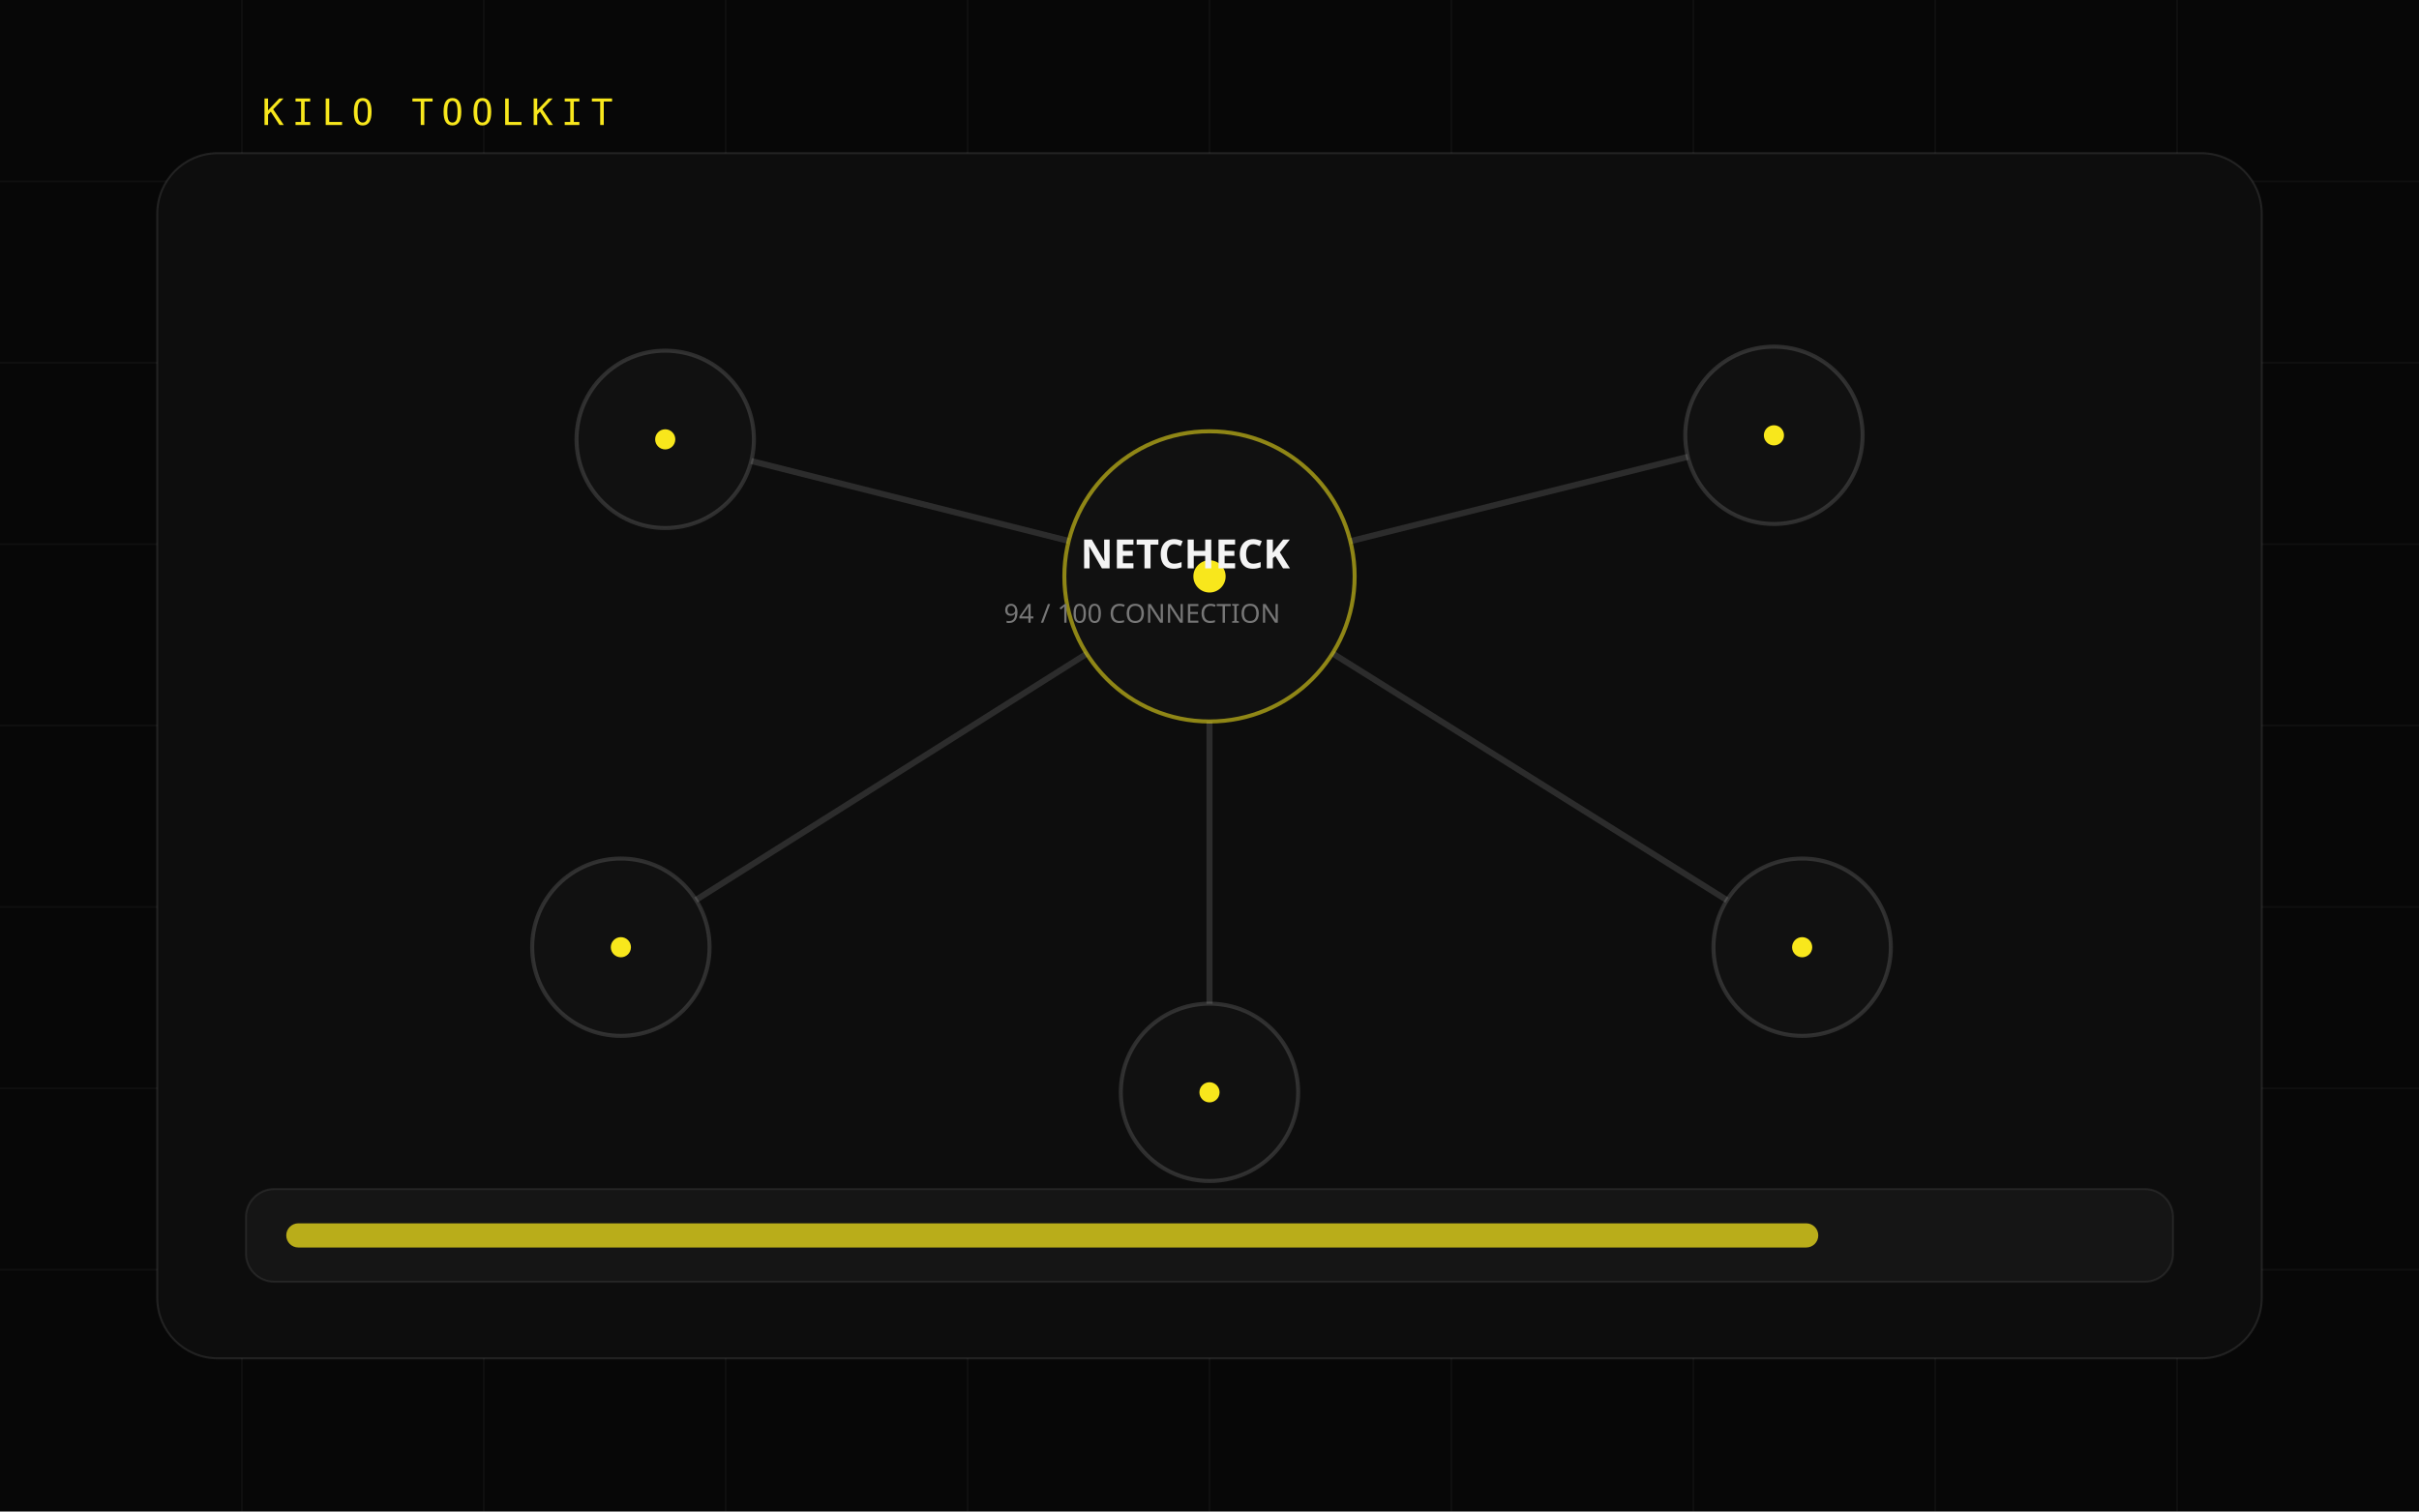
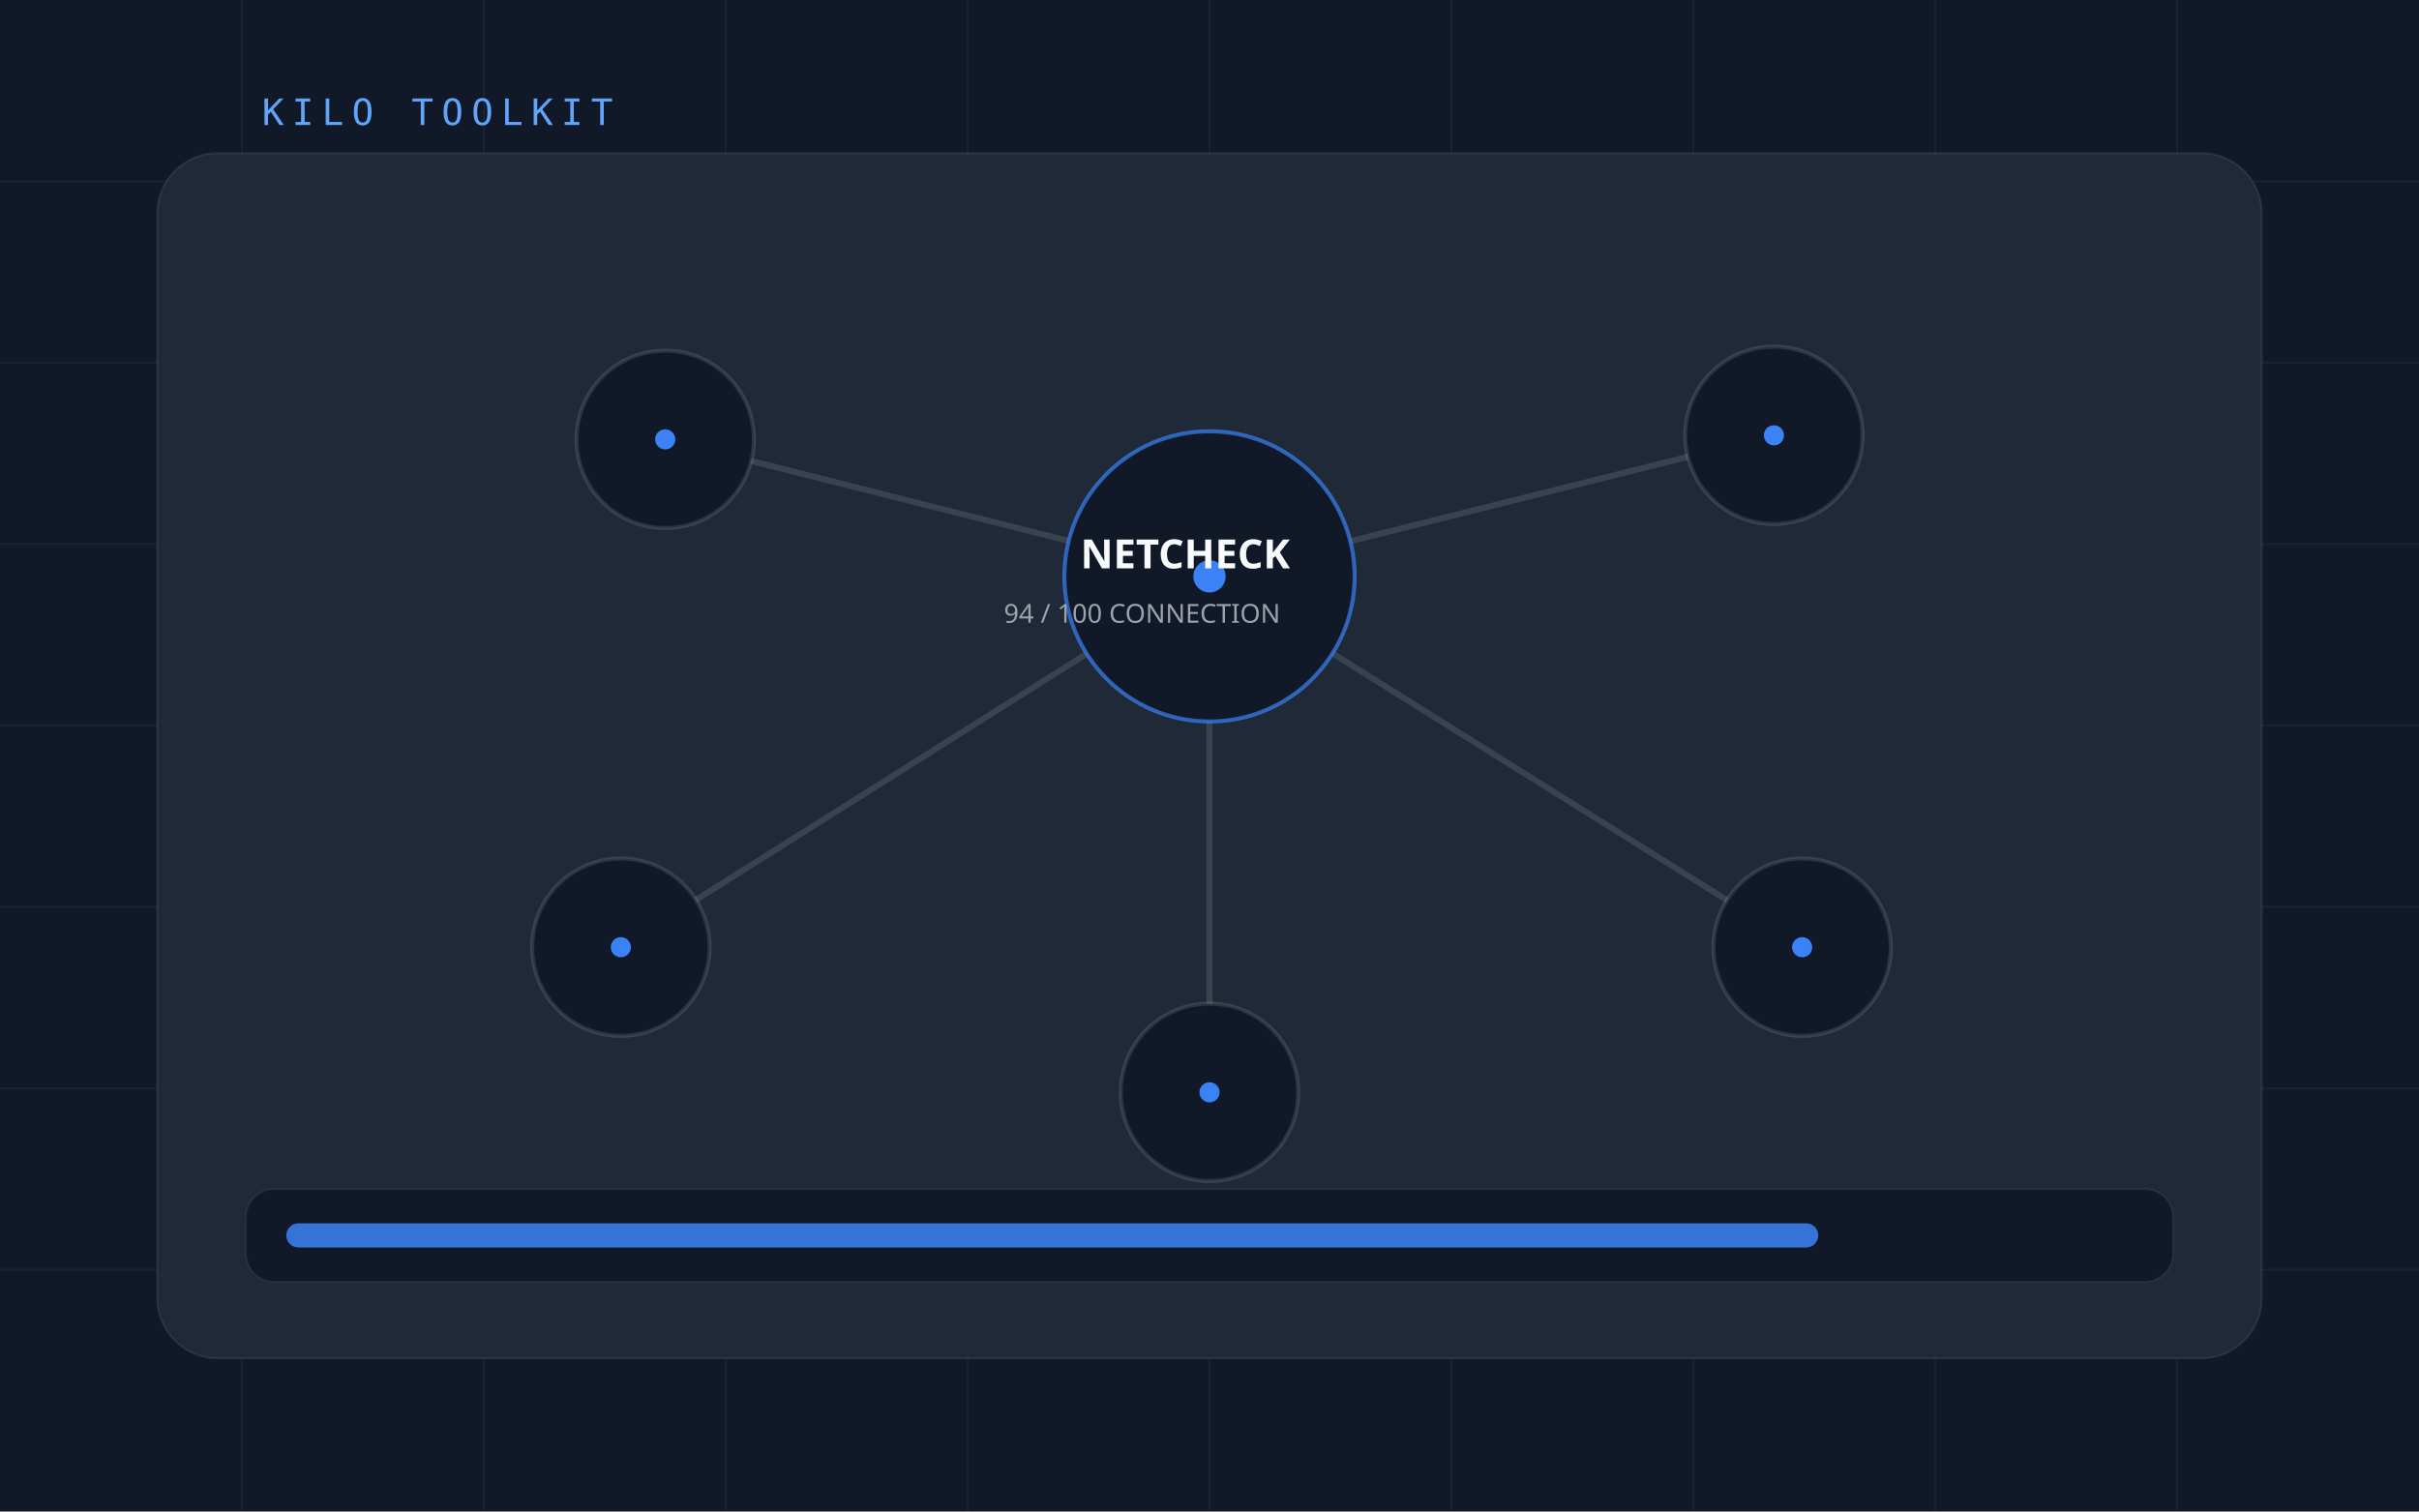
<svg xmlns="http://www.w3.org/2000/svg" width="1200" height="750" viewBox="0 0 1200 750">
-   <rect width="1200" height="750" fill="#070707" />
-   <path d="M0 90h1200M0 180h1200M0 270h1200M0 360h1200M0 450h1200M0 540h1200M0 630h1200M120 0v750M240 0v750M360 0v750M480 0v750M600 0v750M720 0v750M840 0v750M960 0v750M1080 0v750" stroke="#fff" stroke-opacity=".035" />
-   <rect x="78" y="76" width="1044" height="598" rx="30" fill="#0d0d0d" stroke="#fff" stroke-opacity=".1" />
-   <g stroke="#fff" stroke-opacity=".13" stroke-width="3">
+   <rect width="1200" height="750" fill="#111827" />
+   <path d="M0 90h1200M0 180h1200M0 270h1200M0 360h1200M0 450h1200M0 540h1200M0 630h1200M120 0v750M240 0v750M360 0v750M480 0v750M600 0v750M720 0v750M840 0v750M960 0v750M1080 0v750" stroke="#fff" stroke-opacity=".04" />
+   <rect x="78" y="76" width="1044" height="598" rx="30" fill="#1F2937" stroke="#fff" stroke-opacity=".08" />
+   <g stroke="#fff" stroke-opacity=".12" stroke-width="3">
    <path d="M600 286L308 470M600 286l0 256M600 286l294 184M600 286L330 218M600 286l280-70" />
  </g>
-   <g fill="#111" stroke="#fff" stroke-opacity=".14" stroke-width="2">
-     <circle cx="600" cy="286" r="72" stroke="#f8e71c" stroke-opacity=".55" />
+   <g fill="#111827" stroke="#fff" stroke-opacity=".12" stroke-width="2">
+     <circle cx="600" cy="286" r="72" stroke="#3B82F6" stroke-opacity=".7" />
    <circle cx="308" cy="470" r="44" />
    <circle cx="600" cy="542" r="44" />
    <circle cx="894" cy="470" r="44" />
    <circle cx="330" cy="218" r="44" />
    <circle cx="880" cy="216" r="44" />
  </g>
-   <g fill="#f8e71c">
+   <g fill="#3B82F6">
    <circle cx="600" cy="286" r="8" />
    <circle cx="308" cy="470" r="5" />
    <circle cx="600" cy="542" r="5" />
    <circle cx="894" cy="470" r="5" />
    <circle cx="330" cy="218" r="5" />
    <circle cx="880" cy="216" r="5" />
  </g>
-   <text x="130" y="62" fill="#f8e71c" font-family="monospace" font-size="18" letter-spacing="4">KILO TOOLKIT</text>
-   <text x="536" y="282" fill="#f4f4f4" font-family="system-ui" font-size="20" font-weight="700">NETCHECK</text>
-   <text x="498" y="309" fill="#777" font-family="system-ui" font-size="13">94 / 100 CONNECTION</text>
-   <rect x="122" y="590" width="956" height="46" rx="14" fill="#151515" stroke="#fff" stroke-opacity=".08" />
-   <rect x="142" y="607" width="760" height="12" rx="6" fill="#f8e71c" opacity=".72" />
+   <text x="130" y="62" fill="#60A5FA" font-family="monospace" font-size="18" letter-spacing="4">KILO TOOLKIT</text>
+   <text x="536" y="282" fill="#F9FAFB" font-family="system-ui" font-size="20" font-weight="700">NETCHECK</text>
+   <text x="498" y="309" fill="#9CA3AF" font-family="system-ui" font-size="13">94 / 100 CONNECTION</text>
+   <rect x="122" y="590" width="956" height="46" rx="14" fill="#111827" stroke="#fff" stroke-opacity=".06" />
+   <rect x="142" y="607" width="760" height="12" rx="6" fill="#3B82F6" opacity=".85" />
</svg>
